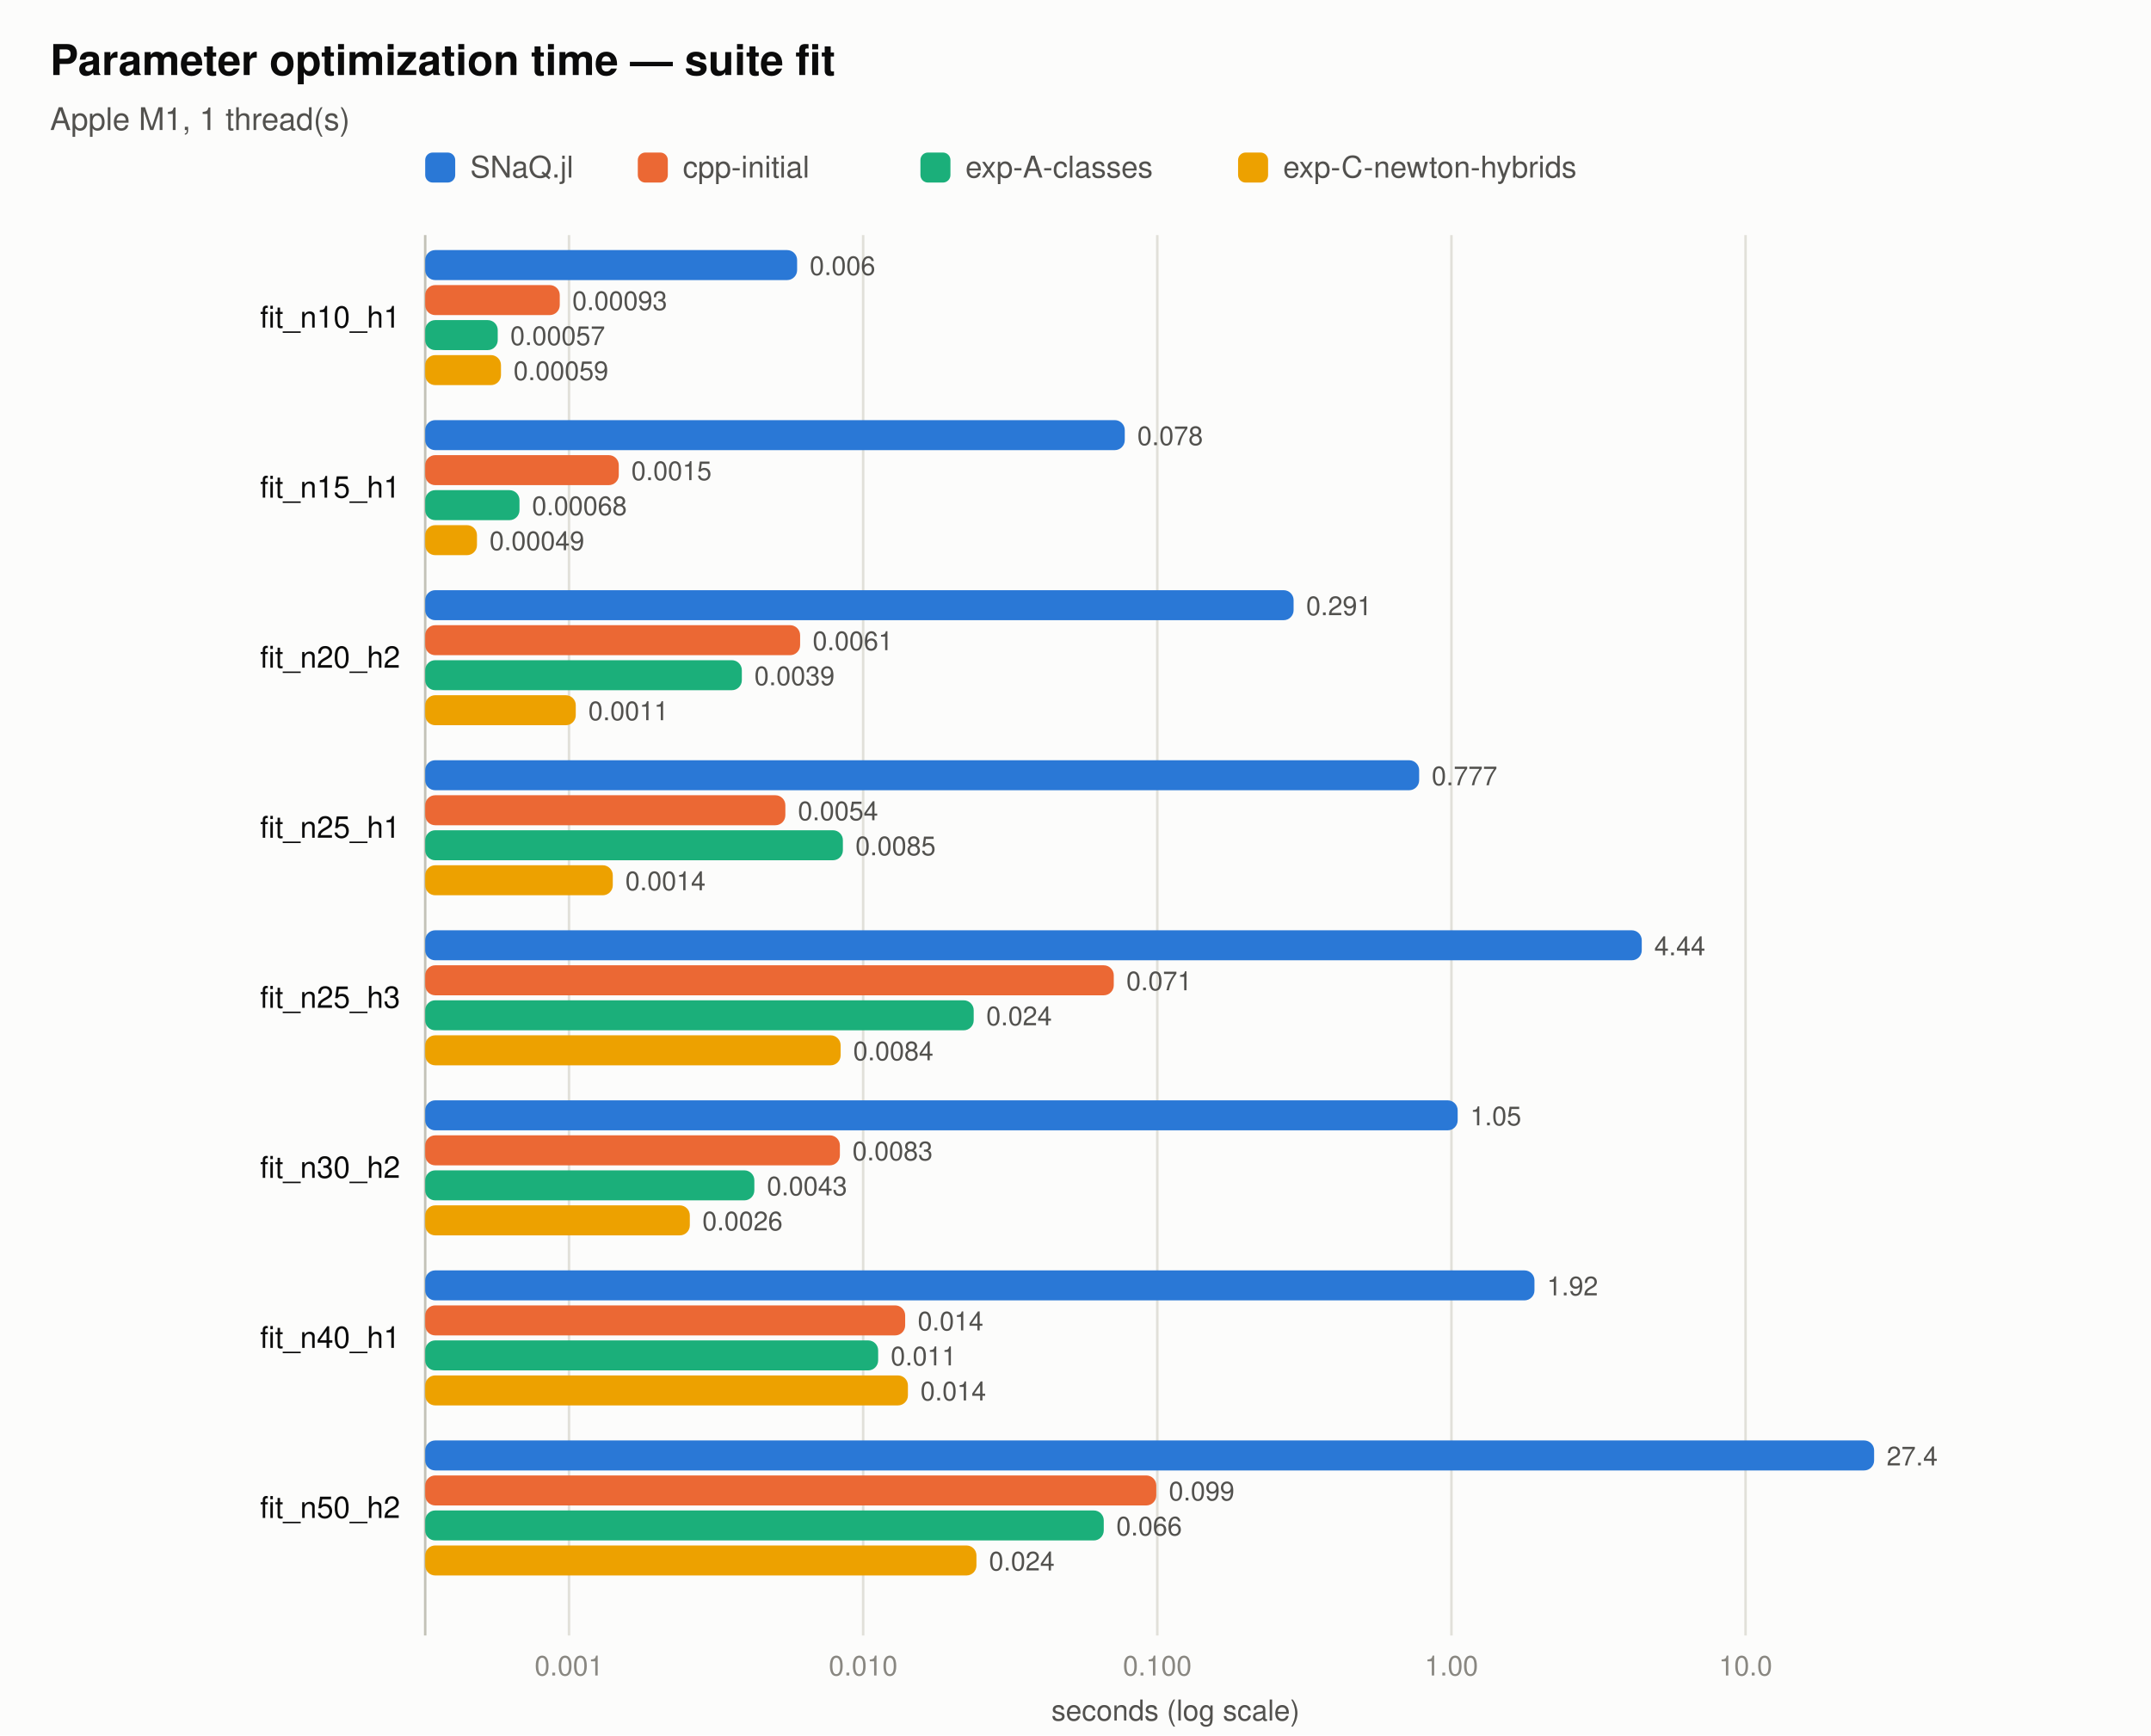
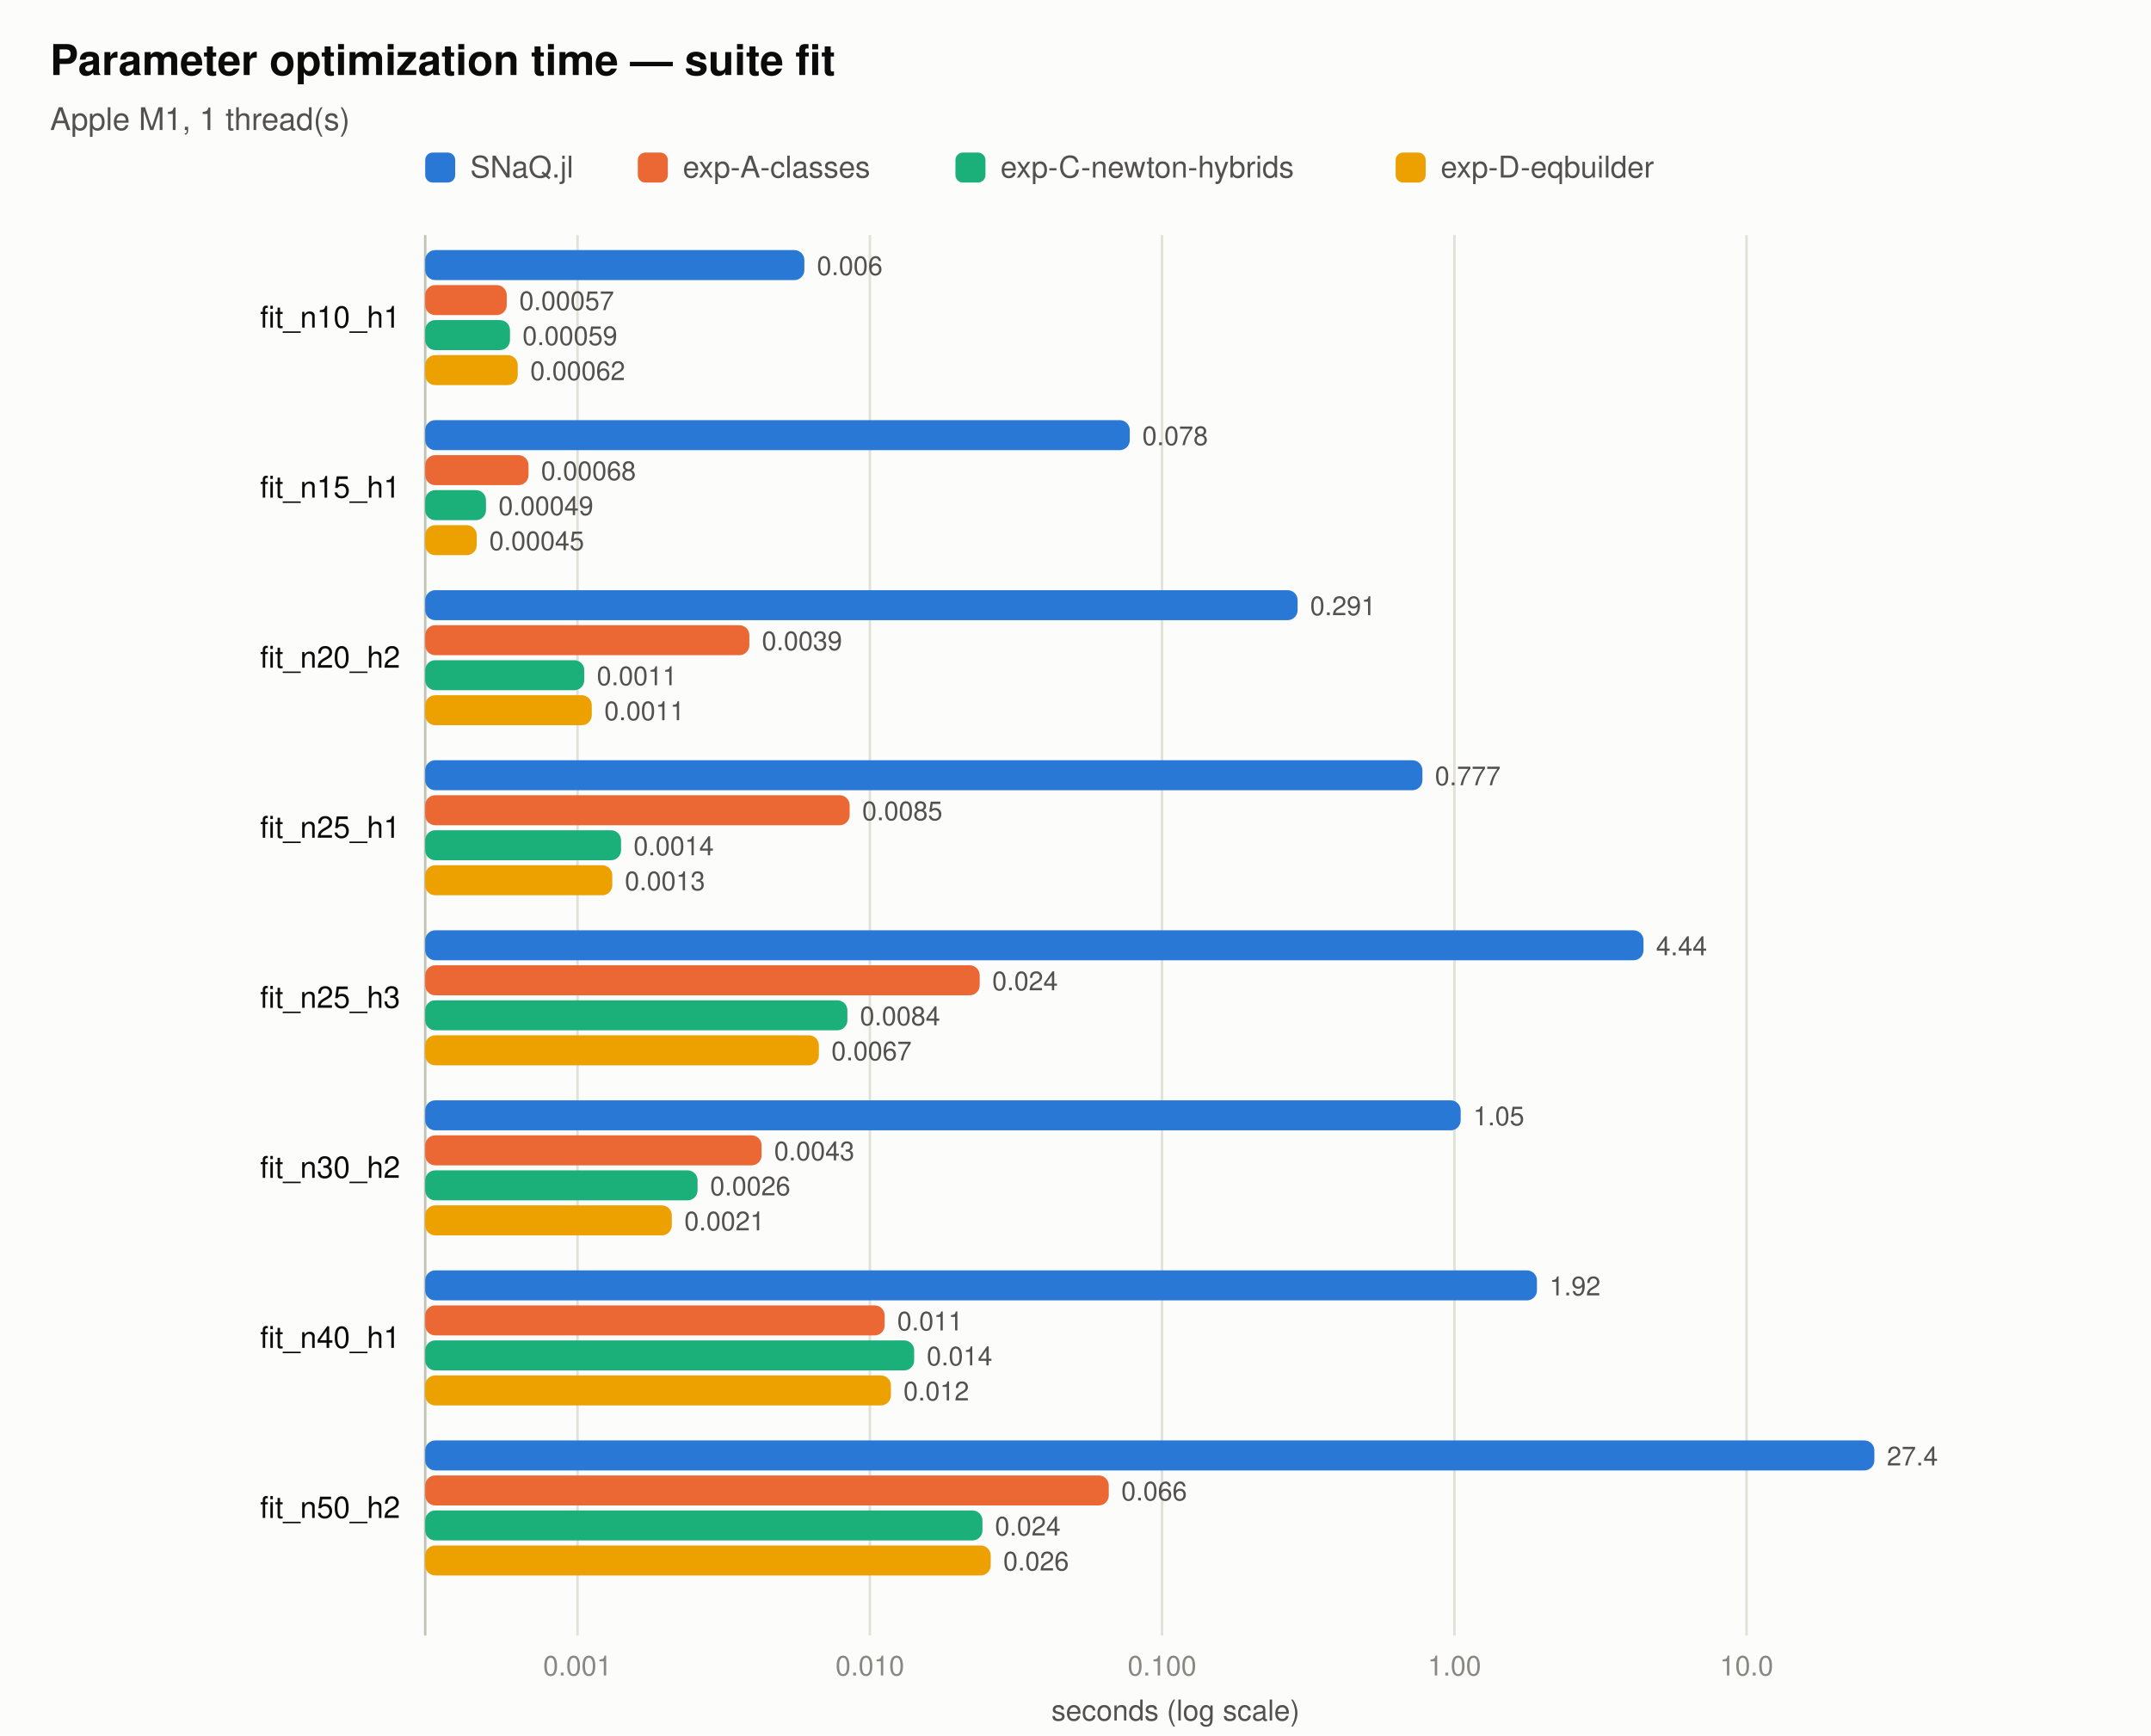
<svg xmlns="http://www.w3.org/2000/svg" width="860" height="694" viewBox="0 0 860 694" font-family="-apple-system, BlinkMacSystemFont, 'Segoe UI', Helvetica, Arial, sans-serif">
  <rect width="860" height="694" fill="#fcfcfb" />
  <text x="20" y="30" font-size="17" font-weight="600" fill="#0b0b0b">Parameter optimization time — suite fit</text>
  <text x="20" y="52" font-size="12.5" fill="#52514e">Apple M1, 1 thread(s)</text>
  <rect x="170" y="61" width="12" height="12" rx="3" fill="#2a78d6" />
  <text x="188" y="71" font-size="12" fill="#52514e">SNaQ.jl</text>
  <rect x="255" y="61" width="12" height="12" rx="3" fill="#eb6834" />
-   <text x="273" y="71" font-size="12" fill="#52514e">cpp-initial</text>
-   <rect x="368" y="61" width="12" height="12" rx="3" fill="#1baf7a" />
-   <text x="386" y="71" font-size="12" fill="#52514e">exp-A-classes</text>
-   <rect x="495" y="61" width="12" height="12" rx="3" fill="#eda100" />
-   <text x="513" y="71" font-size="12" fill="#52514e">exp-C-newton-hybrids</text>
-   <line x1="227.5" y1="94" x2="227.5" y2="654" stroke="#e1e0d9" stroke-width="1" />
-   <text x="227.5" y="670" font-size="11" fill="#898781" text-anchor="middle">0.001</text>
-   <line x1="345.1" y1="94" x2="345.1" y2="654" stroke="#e1e0d9" stroke-width="1" />
-   <text x="345.1" y="670" font-size="11" fill="#898781" text-anchor="middle">0.010</text>
-   <line x1="462.7" y1="94" x2="462.7" y2="654" stroke="#e1e0d9" stroke-width="1" />
-   <text x="462.7" y="670" font-size="11" fill="#898781" text-anchor="middle">0.100</text>
-   <line x1="580.3" y1="94" x2="580.3" y2="654" stroke="#e1e0d9" stroke-width="1" />
-   <text x="580.3" y="670" font-size="11" fill="#898781" text-anchor="middle">1.00</text>
-   <line x1="697.9" y1="94" x2="697.9" y2="654" stroke="#e1e0d9" stroke-width="1" />
-   <text x="697.9" y="670" font-size="11" fill="#898781" text-anchor="middle">10.0</text>
+   <text x="273" y="71" font-size="12" fill="#52514e">exp-A-classes</text>
+   <rect x="382" y="61" width="12" height="12" rx="3" fill="#1baf7a" />
+   <text x="400" y="71" font-size="12" fill="#52514e">exp-C-newton-hybrids</text>
+   <rect x="558" y="61" width="12" height="12" rx="3" fill="#eda100" />
+   <text x="576" y="71" font-size="12" fill="#52514e">exp-D-eqbuilder</text>
+   <line x1="230.9" y1="94" x2="230.9" y2="654" stroke="#e1e0d9" stroke-width="1" />
+   <text x="230.9" y="670" font-size="11" fill="#898781" text-anchor="middle">0.001</text>
+   <line x1="347.8" y1="94" x2="347.8" y2="654" stroke="#e1e0d9" stroke-width="1" />
+   <text x="347.8" y="670" font-size="11" fill="#898781" text-anchor="middle">0.010</text>
+   <line x1="464.6" y1="94" x2="464.6" y2="654" stroke="#e1e0d9" stroke-width="1" />
+   <text x="464.6" y="670" font-size="11" fill="#898781" text-anchor="middle">0.100</text>
+   <line x1="581.5" y1="94" x2="581.5" y2="654" stroke="#e1e0d9" stroke-width="1" />
+   <text x="581.5" y="670" font-size="11" fill="#898781" text-anchor="middle">1.00</text>
+   <line x1="698.3" y1="94" x2="698.3" y2="654" stroke="#e1e0d9" stroke-width="1" />
+   <text x="698.3" y="670" font-size="11" fill="#898781" text-anchor="middle">10.0</text>
  <text x="470.0" y="688" font-size="11.5" fill="#52514e" text-anchor="middle">seconds (log scale)</text>
  <line x1="170.0" y1="94" x2="170.0" y2="654" stroke="#c3c2b7" stroke-width="1" />
  <text x="160" y="131.0" font-size="12" fill="#0b0b0b" text-anchor="end">fit_n10_h1</text>
  <g>
-     <rect x="170.0" y="100" width="148.7" height="12" rx="4.0" fill="#2a78d6" />
+     <rect x="170.0" y="100" width="151.6" height="12" rx="4.0" fill="#2a78d6" />
  </g>
-   <text x="323.7" y="110" font-size="10.5" fill="#52514e" text-anchor="start">0.006</text>
+   <text x="326.6" y="110" font-size="10.5" fill="#52514e" text-anchor="start">0.006</text>
  <g>
-     <rect x="170.0" y="114" width="53.8" height="12" rx="4.0" fill="#eb6834" />
+     <rect x="170.0" y="114" width="32.6" height="12" rx="4.0" fill="#eb6834" />
  </g>
-   <text x="228.8" y="124" font-size="10.5" fill="#52514e" text-anchor="start">0.00093</text>
+   <text x="207.6" y="124" font-size="10.5" fill="#52514e" text-anchor="start">0.00057</text>
  <g>
-     <rect x="170.0" y="128" width="29.0" height="12" rx="4.0" fill="#1baf7a" />
+     <rect x="170.0" y="128" width="33.9" height="12" rx="4.0" fill="#1baf7a" />
  </g>
-   <text x="204.0" y="138" font-size="10.5" fill="#52514e" text-anchor="start">0.00057</text>
+   <text x="208.9" y="138" font-size="10.5" fill="#52514e" text-anchor="start">0.00059</text>
  <g>
-     <rect x="170.0" y="142" width="30.3" height="12" rx="4.0" fill="#eda100" />
+     <rect x="170.0" y="142" width="37.0" height="12" rx="4.0" fill="#eda100" />
  </g>
-   <text x="205.3" y="152" font-size="10.5" fill="#52514e" text-anchor="start">0.00059</text>
+   <text x="212.0" y="152" font-size="10.5" fill="#52514e" text-anchor="start">0.00062</text>
  <text x="160" y="199.0" font-size="12" fill="#0b0b0b" text-anchor="end">fit_n15_h1</text>
  <g>
-     <rect x="170.0" y="168" width="279.7" height="12" rx="4.0" fill="#2a78d6" />
+     <rect x="170.0" y="168" width="281.7" height="12" rx="4.0" fill="#2a78d6" />
  </g>
-   <text x="454.7" y="178" font-size="10.5" fill="#52514e" text-anchor="start">0.078</text>
+   <text x="456.7" y="178" font-size="10.5" fill="#52514e" text-anchor="start">0.078</text>
  <g>
-     <rect x="170.0" y="182" width="77.4" height="12" rx="4.0" fill="#eb6834" />
+     <rect x="170.0" y="182" width="41.3" height="12" rx="4.0" fill="#eb6834" />
  </g>
-   <text x="252.4" y="192" font-size="10.5" fill="#52514e" text-anchor="start">0.0015</text>
+   <text x="216.3" y="192" font-size="10.5" fill="#52514e" text-anchor="start">0.00068</text>
  <g>
-     <rect x="170.0" y="196" width="37.7" height="12" rx="4.0" fill="#1baf7a" />
+     <rect x="170.0" y="196" width="24.3" height="12" rx="4.0" fill="#1baf7a" />
  </g>
-   <text x="212.7" y="206" font-size="10.5" fill="#52514e" text-anchor="start">0.00068</text>
+   <text x="199.3" y="206" font-size="10.5" fill="#52514e" text-anchor="start">0.00049</text>
  <g>
-     <rect x="170.0" y="210" width="20.7" height="12" rx="4.0" fill="#eda100" />
+     <rect x="170.0" y="210" width="20.6" height="12" rx="4.0" fill="#eda100" />
  </g>
-   <text x="195.7" y="220" font-size="10.5" fill="#52514e" text-anchor="start">0.00049</text>
+   <text x="195.6" y="220" font-size="10.5" fill="#52514e" text-anchor="start">0.00045</text>
  <text x="160" y="267.0" font-size="12" fill="#0b0b0b" text-anchor="end">fit_n20_h2</text>
  <g>
-     <rect x="170.0" y="236" width="347.2" height="12" rx="4.0" fill="#2a78d6" />
+     <rect x="170.0" y="236" width="348.8" height="12" rx="4.0" fill="#2a78d6" />
  </g>
-   <text x="522.2" y="246" font-size="10.5" fill="#52514e" text-anchor="start">0.291</text>
+   <text x="523.8" y="246" font-size="10.5" fill="#52514e" text-anchor="start">0.291</text>
  <g>
-     <rect x="170.0" y="250" width="149.9" height="12" rx="4.0" fill="#eb6834" />
+     <rect x="170.0" y="250" width="129.6" height="12" rx="4.0" fill="#eb6834" />
  </g>
-   <text x="324.9" y="260" font-size="10.5" fill="#52514e" text-anchor="start">0.0061</text>
+   <text x="304.6" y="260" font-size="10.5" fill="#52514e" text-anchor="start">0.0039</text>
  <g>
-     <rect x="170.0" y="264" width="126.6" height="12" rx="4.0" fill="#1baf7a" />
+     <rect x="170.0" y="264" width="63.6" height="12" rx="4.0" fill="#1baf7a" />
  </g>
-   <text x="301.6" y="274" font-size="10.5" fill="#52514e" text-anchor="start">0.0039</text>
+   <text x="238.6" y="274" font-size="10.5" fill="#52514e" text-anchor="start">0.0011</text>
  <g>
-     <rect x="170.0" y="278" width="60.2" height="12" rx="4.0" fill="#eda100" />
+     <rect x="170.0" y="278" width="66.6" height="12" rx="4.0" fill="#eda100" />
  </g>
-   <text x="235.2" y="288" font-size="10.5" fill="#52514e" text-anchor="start">0.0011</text>
+   <text x="241.6" y="288" font-size="10.5" fill="#52514e" text-anchor="start">0.0011</text>
  <text x="160" y="335.0" font-size="12" fill="#0b0b0b" text-anchor="end">fit_n25_h1</text>
  <g>
-     <rect x="170.0" y="304" width="397.4" height="12" rx="4.0" fill="#2a78d6" />
+     <rect x="170.0" y="304" width="398.7" height="12" rx="4.0" fill="#2a78d6" />
  </g>
-   <text x="572.4" y="314" font-size="10.5" fill="#52514e" text-anchor="start">0.777</text>
+   <text x="573.7" y="314" font-size="10.5" fill="#52514e" text-anchor="start">0.777</text>
  <g>
-     <rect x="170.0" y="318" width="144.0" height="12" rx="4.0" fill="#eb6834" />
+     <rect x="170.0" y="318" width="169.7" height="12" rx="4.0" fill="#eb6834" />
  </g>
-   <text x="319.0" y="328" font-size="10.5" fill="#52514e" text-anchor="start">0.0054</text>
+   <text x="344.7" y="328" font-size="10.5" fill="#52514e" text-anchor="start">0.0085</text>
  <g>
-     <rect x="170.0" y="332" width="167.0" height="12" rx="4.0" fill="#1baf7a" />
+     <rect x="170.0" y="332" width="78.3" height="12" rx="4.0" fill="#1baf7a" />
  </g>
-   <text x="342.0" y="342" font-size="10.5" fill="#52514e" text-anchor="start">0.0085</text>
+   <text x="253.3" y="342" font-size="10.5" fill="#52514e" text-anchor="start">0.0014</text>
  <g>
-     <rect x="170.0" y="346" width="75.0" height="12" rx="4.0" fill="#eda100" />
+     <rect x="170.0" y="346" width="74.8" height="12" rx="4.0" fill="#eda100" />
  </g>
-   <text x="250.0" y="356" font-size="10.5" fill="#52514e" text-anchor="start">0.0014</text>
+   <text x="249.8" y="356" font-size="10.5" fill="#52514e" text-anchor="start">0.0013</text>
  <text x="160" y="403.0" font-size="12" fill="#0b0b0b" text-anchor="end">fit_n25_h3</text>
  <g>
-     <rect x="170.0" y="372" width="486.4" height="12" rx="4.0" fill="#2a78d6" />
+     <rect x="170.0" y="372" width="487.1" height="12" rx="4.0" fill="#2a78d6" />
  </g>
-   <text x="661.4" y="382" font-size="10.5" fill="#52514e" text-anchor="start">4.44</text>
+   <text x="662.1" y="382" font-size="10.5" fill="#52514e" text-anchor="start">4.44</text>
  <g>
-     <rect x="170.0" y="386" width="275.3" height="12" rx="4.0" fill="#eb6834" />
+     <rect x="170.0" y="386" width="221.7" height="12" rx="4.0" fill="#eb6834" />
  </g>
-   <text x="450.3" y="396" font-size="10.5" fill="#52514e" text-anchor="start">0.071</text>
+   <text x="396.7" y="396" font-size="10.5" fill="#52514e" text-anchor="start">0.024</text>
  <g>
-     <rect x="170.0" y="400" width="219.3" height="12" rx="4.0" fill="#1baf7a" />
+     <rect x="170.0" y="400" width="168.8" height="12" rx="4.0" fill="#1baf7a" />
  </g>
-   <text x="394.3" y="410" font-size="10.5" fill="#52514e" text-anchor="start">0.024</text>
+   <text x="343.8" y="410" font-size="10.5" fill="#52514e" text-anchor="start">0.0084</text>
  <g>
-     <rect x="170.0" y="414" width="166.1" height="12" rx="4.0" fill="#eda100" />
+     <rect x="170.0" y="414" width="157.4" height="12" rx="4.0" fill="#eda100" />
  </g>
-   <text x="341.1" y="424" font-size="10.5" fill="#52514e" text-anchor="start">0.0084</text>
+   <text x="332.4" y="424" font-size="10.5" fill="#52514e" text-anchor="start">0.0067</text>
  <text x="160" y="471.0" font-size="12" fill="#0b0b0b" text-anchor="end">fit_n30_h2</text>
  <g>
-     <rect x="170.0" y="440" width="412.8" height="12" rx="4.0" fill="#2a78d6" />
+     <rect x="170.0" y="440" width="414.0" height="12" rx="4.0" fill="#2a78d6" />
  </g>
-   <text x="587.8" y="450" font-size="10.5" fill="#52514e" text-anchor="start">1.05</text>
+   <text x="589.0" y="450" font-size="10.5" fill="#52514e" text-anchor="start">1.05</text>
  <g>
-     <rect x="170.0" y="454" width="165.8" height="12" rx="4.0" fill="#eb6834" />
+     <rect x="170.0" y="454" width="134.5" height="12" rx="4.0" fill="#eb6834" />
  </g>
-   <text x="340.8" y="464" font-size="10.5" fill="#52514e" text-anchor="start">0.0083</text>
+   <text x="309.5" y="464" font-size="10.5" fill="#52514e" text-anchor="start">0.0043</text>
  <g>
-     <rect x="170.0" y="468" width="131.6" height="12" rx="4.0" fill="#1baf7a" />
+     <rect x="170.0" y="468" width="108.9" height="12" rx="4.0" fill="#1baf7a" />
  </g>
-   <text x="306.6" y="478" font-size="10.5" fill="#52514e" text-anchor="start">0.0043</text>
+   <text x="283.9" y="478" font-size="10.5" fill="#52514e" text-anchor="start">0.0026</text>
  <g>
-     <rect x="170.0" y="482" width="105.8" height="12" rx="4.0" fill="#eda100" />
+     <rect x="170.0" y="482" width="98.6" height="12" rx="4.0" fill="#eda100" />
  </g>
-   <text x="280.8" y="492" font-size="10.5" fill="#52514e" text-anchor="start">0.0026</text>
+   <text x="273.6" y="492" font-size="10.5" fill="#52514e" text-anchor="start">0.0021</text>
  <text x="160" y="539.0" font-size="12" fill="#0b0b0b" text-anchor="end">fit_n40_h1</text>
  <g>
-     <rect x="170.0" y="508" width="443.5" height="12" rx="4.0" fill="#2a78d6" />
+     <rect x="170.0" y="508" width="444.5" height="12" rx="4.0" fill="#2a78d6" />
  </g>
-   <text x="618.5" y="518" font-size="10.5" fill="#52514e" text-anchor="start">1.92</text>
+   <text x="619.5" y="518" font-size="10.5" fill="#52514e" text-anchor="start">1.92</text>
  <g>
-     <rect x="170.0" y="522" width="191.9" height="12" rx="4.0" fill="#eb6834" />
+     <rect x="170.0" y="522" width="183.7" height="12" rx="4.0" fill="#eb6834" />
  </g>
-   <text x="366.9" y="532" font-size="10.5" fill="#52514e" text-anchor="start">0.014</text>
+   <text x="358.7" y="532" font-size="10.5" fill="#52514e" text-anchor="start">0.011</text>
  <g>
-     <rect x="170.0" y="536" width="181.1" height="12" rx="4.0" fill="#1baf7a" />
+     <rect x="170.0" y="536" width="195.5" height="12" rx="4.0" fill="#1baf7a" />
  </g>
-   <text x="356.1" y="546" font-size="10.5" fill="#52514e" text-anchor="start">0.011</text>
+   <text x="370.5" y="546" font-size="10.5" fill="#52514e" text-anchor="start">0.014</text>
  <g>
-     <rect x="170.0" y="550" width="193.0" height="12" rx="4.0" fill="#eda100" />
+     <rect x="170.0" y="550" width="186.2" height="12" rx="4.0" fill="#eda100" />
  </g>
-   <text x="368.0" y="560" font-size="10.5" fill="#52514e" text-anchor="start">0.014</text>
+   <text x="361.2" y="560" font-size="10.5" fill="#52514e" text-anchor="start">0.012</text>
  <text x="160" y="607.0" font-size="12" fill="#0b0b0b" text-anchor="end">fit_n50_h2</text>
  <g>
-     <rect x="170.0" y="576" width="579.3" height="12" rx="4.0" fill="#2a78d6" />
+     <rect x="170.0" y="576" width="579.4" height="12" rx="4.0" fill="#2a78d6" />
  </g>
-   <text x="754.3" y="586" font-size="10.5" fill="#52514e" text-anchor="start">27.4</text>
+   <text x="754.4" y="586" font-size="10.5" fill="#52514e" text-anchor="start">27.4</text>
  <g>
-     <rect x="170.0" y="590" width="292.3" height="12" rx="4.0" fill="#eb6834" />
+     <rect x="170.0" y="590" width="273.3" height="12" rx="4.0" fill="#eb6834" />
  </g>
-   <text x="467.3" y="600" font-size="10.5" fill="#52514e" text-anchor="start">0.099</text>
+   <text x="448.3" y="600" font-size="10.5" fill="#52514e" text-anchor="start">0.066</text>
  <g>
-     <rect x="170.0" y="604" width="271.3" height="12" rx="4.0" fill="#1baf7a" />
+     <rect x="170.0" y="604" width="222.8" height="12" rx="4.0" fill="#1baf7a" />
  </g>
-   <text x="446.3" y="614" font-size="10.5" fill="#52514e" text-anchor="start">0.066</text>
+   <text x="397.8" y="614" font-size="10.5" fill="#52514e" text-anchor="start">0.024</text>
  <g>
-     <rect x="170.0" y="618" width="220.4" height="12" rx="4.0" fill="#eda100" />
+     <rect x="170.0" y="618" width="226.1" height="12" rx="4.0" fill="#eda100" />
  </g>
-   <text x="395.4" y="628" font-size="10.5" fill="#52514e" text-anchor="start">0.024</text>
+   <text x="401.1" y="628" font-size="10.5" fill="#52514e" text-anchor="start">0.026</text>
</svg>
